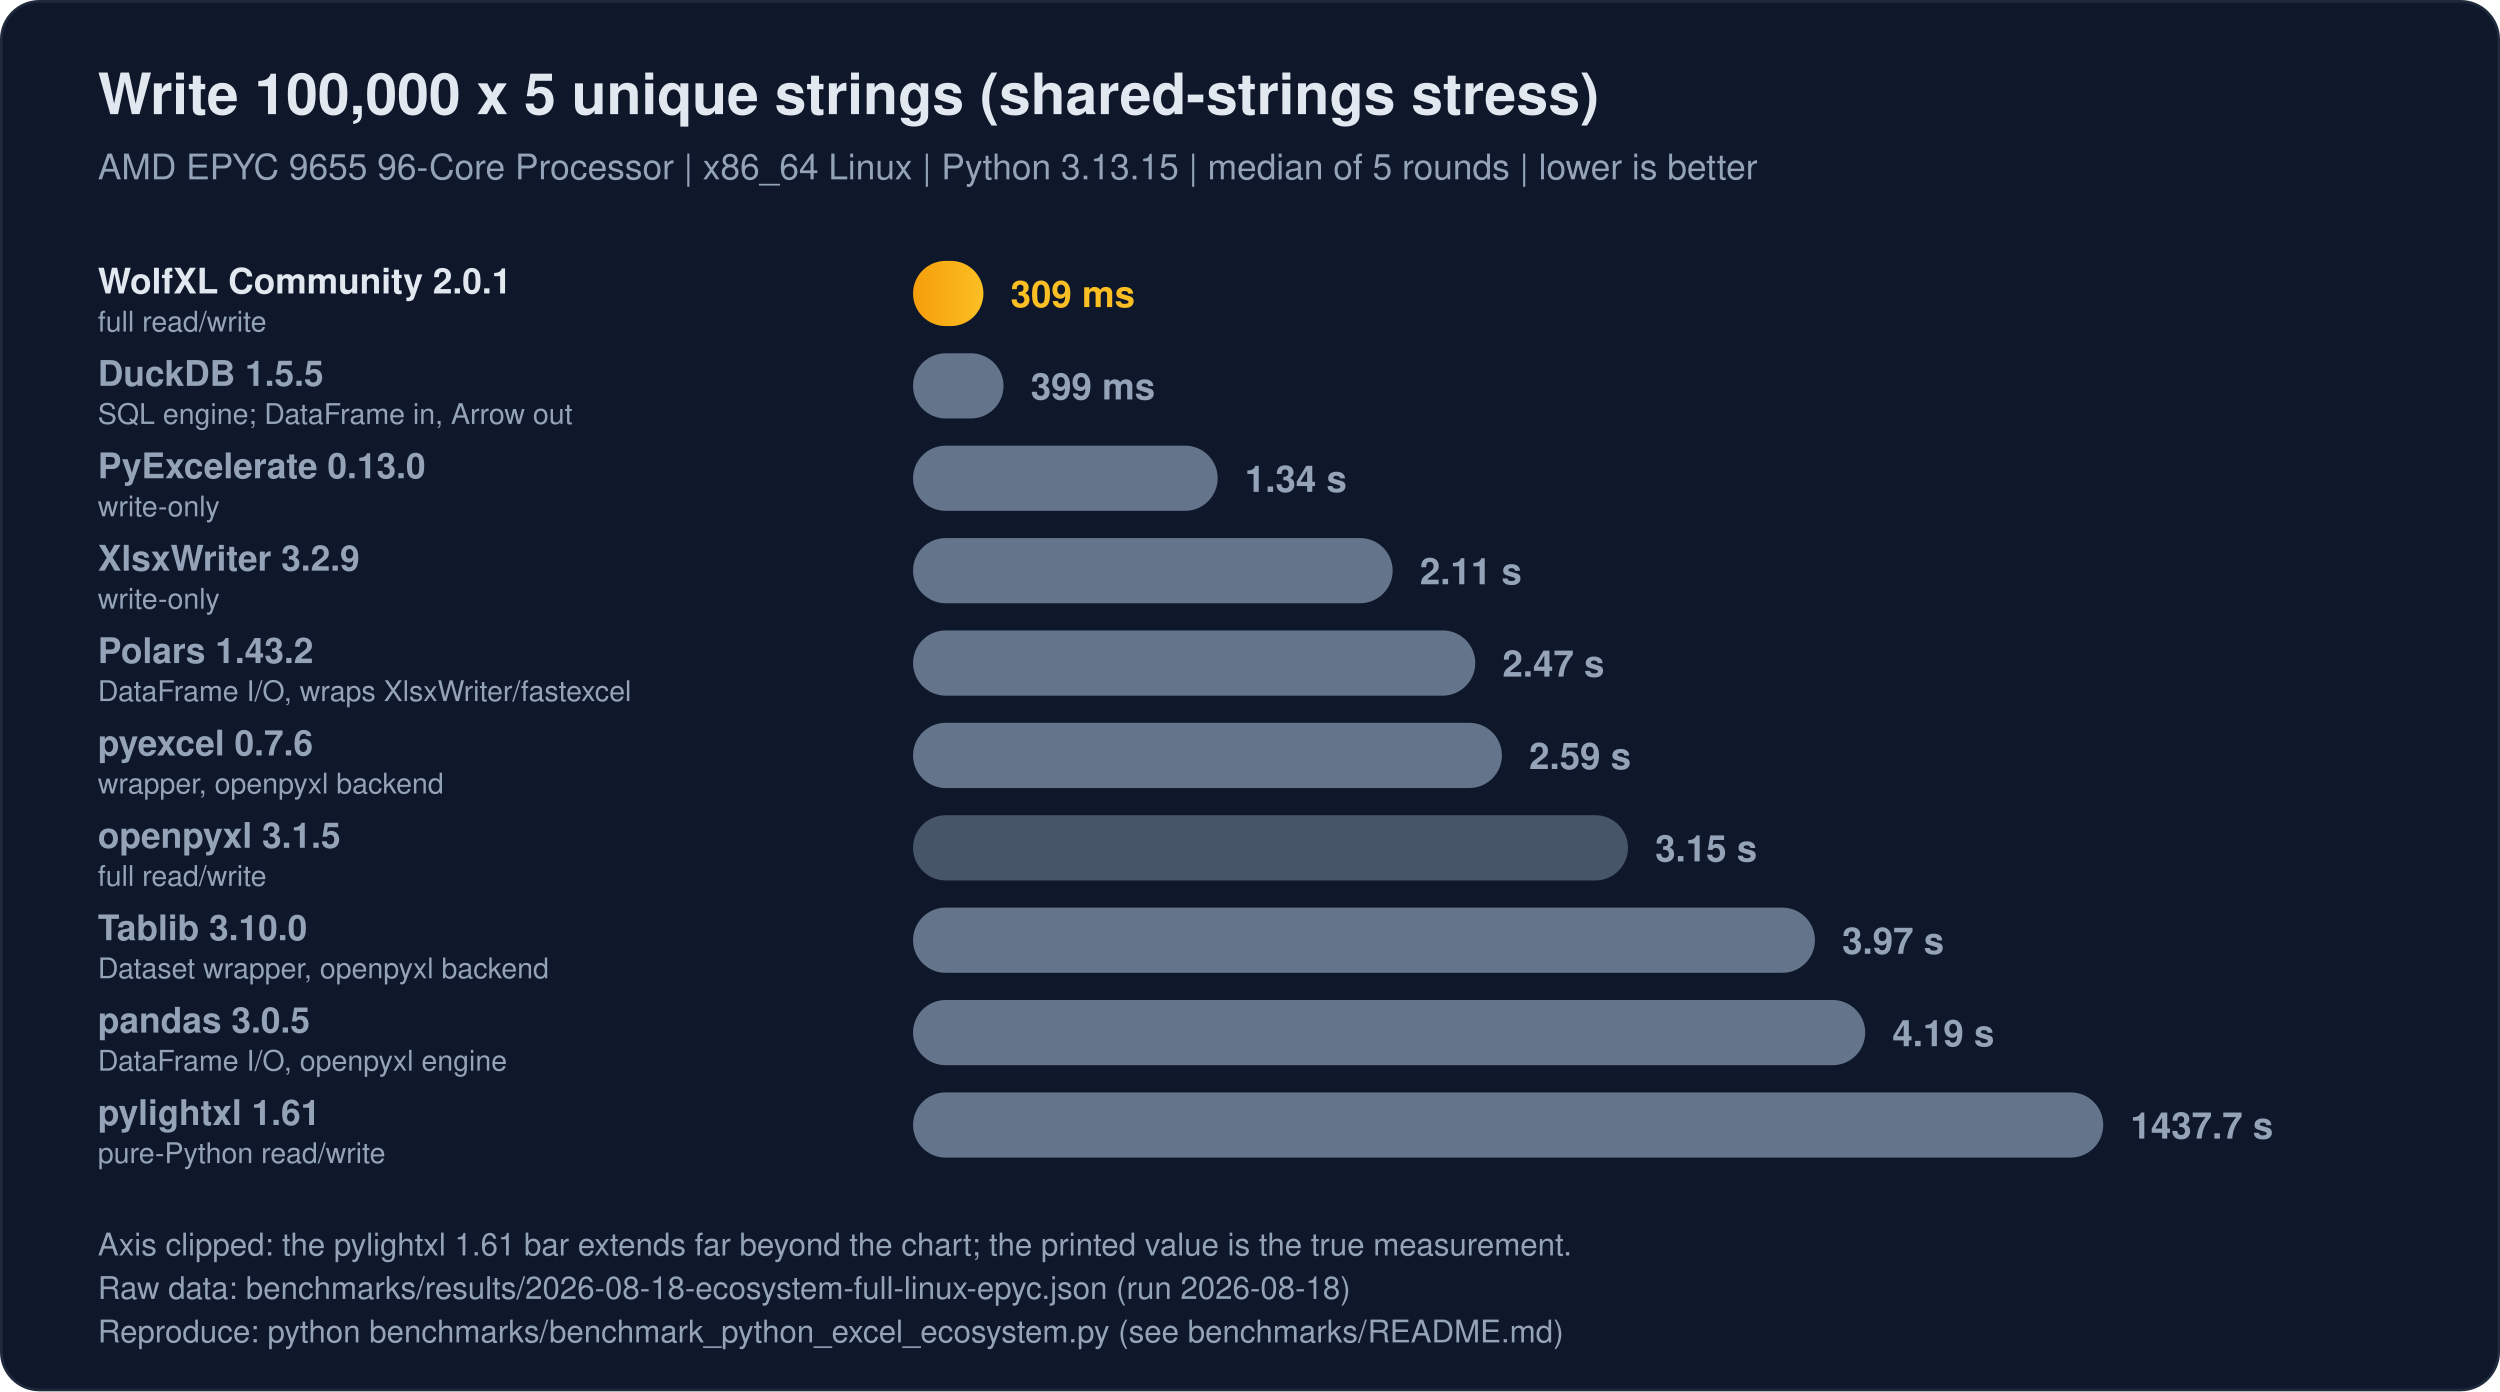
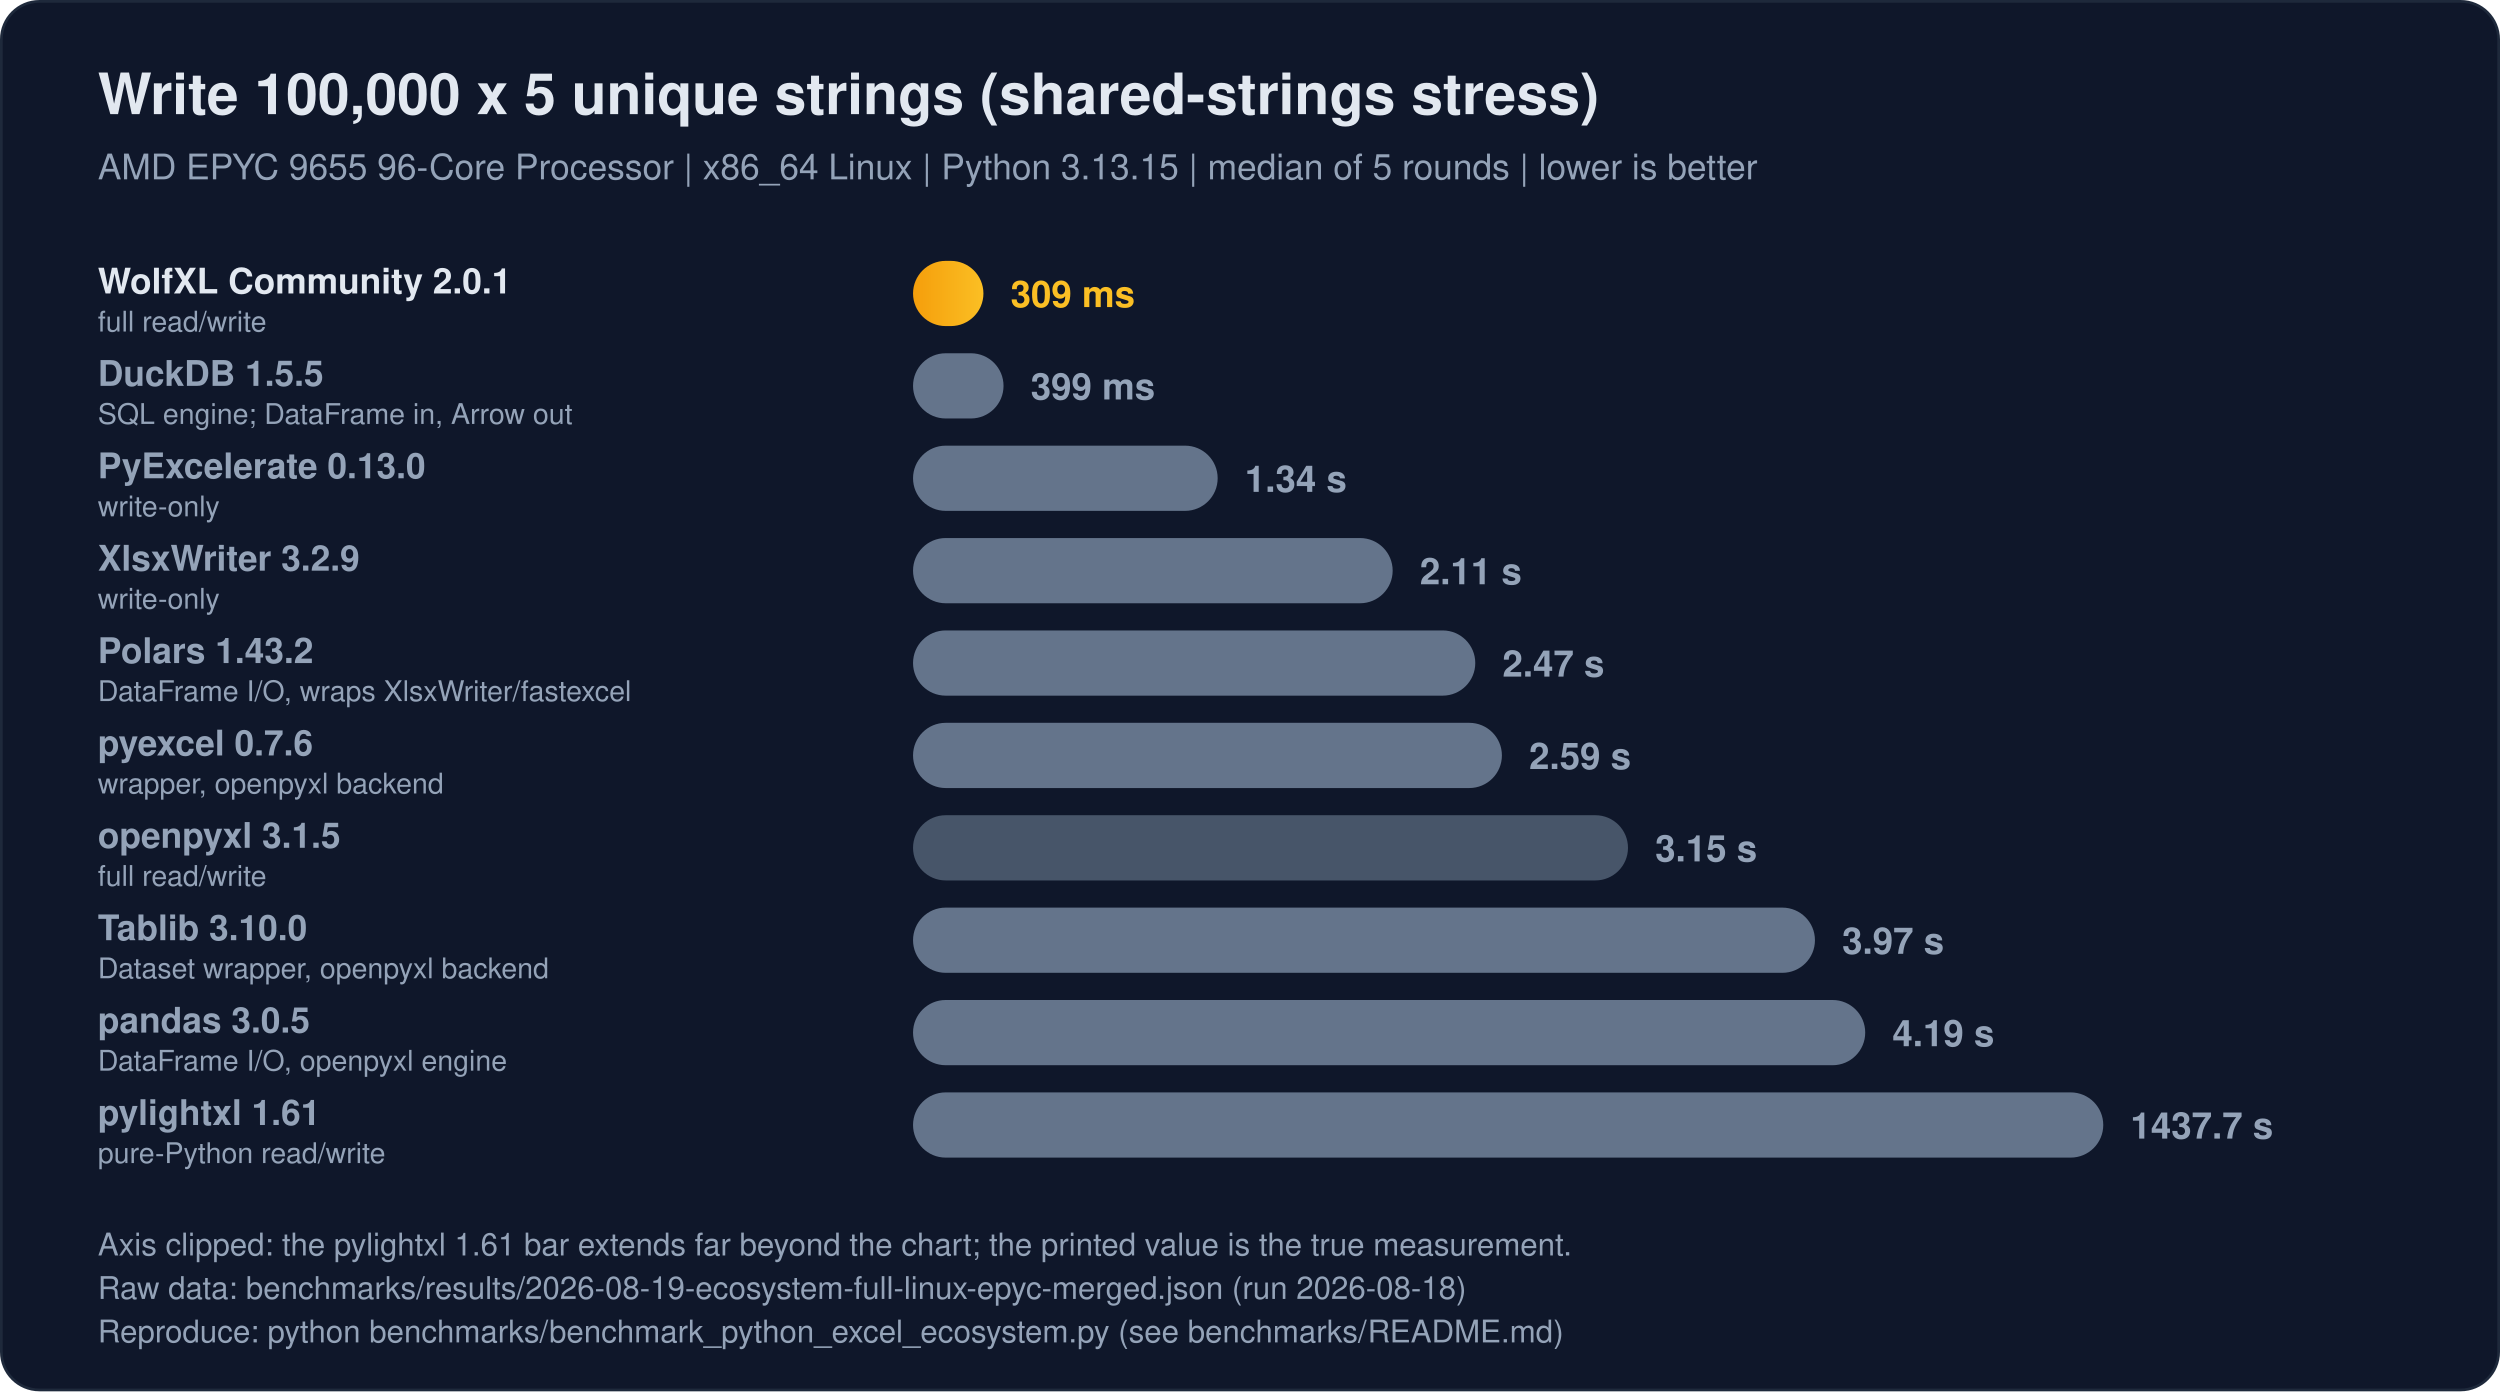
<svg xmlns="http://www.w3.org/2000/svg" width="920" height="512" viewBox="0 0 920 512" role="img" aria-label="Write 100,000 x 5 unique strings (shared-strings stress)">
  <defs>
    <linearGradient id="wolfxl" x1="0" y1="0" x2="1" y2="0">
      <stop offset="0" stop-color="#f59e0b" />
      <stop offset="1" stop-color="#fbbf24" />
    </linearGradient>
  </defs>
  <rect x="0.5" y="0.5" width="919" height="511" rx="14" fill="#0f172a" stroke="#1e293b" />
  <text x="36" y="42" font-family="-apple-system,'Segoe UI',Helvetica,Arial,sans-serif" font-size="21" font-weight="700" fill="#e2e8f0">Write 100,000 x 5 unique strings (shared-strings stress)</text>
  <text x="36" y="66" font-family="-apple-system,'Segoe UI',Helvetica,Arial,sans-serif" font-size="13" fill="#94a3b8">AMD EPYC 9655 96-Core Processor | x86_64 Linux | Python 3.13.15 | median of 5 rounds | lower is better</text>
  <text x="36" y="108" font-family="-apple-system,'Segoe UI',Helvetica,Arial,sans-serif" font-size="13" font-weight="700" fill="#e2e8f0">WolfXL Community 2.0.1</text>
  <text x="36" y="122" font-family="-apple-system,'Segoe UI',Helvetica,Arial,sans-serif" font-size="10.5" fill="#94a3b8">full read/write</text>
  <rect x="336" y="96" width="25.9" height="24" rx="12.0" fill="url(#wolfxl)" />
  <text x="371.9" y="113" font-family="-apple-system,'Segoe UI',Helvetica,Arial,sans-serif" font-size="13.5" font-weight="700" fill="#fbbf24">309 ms</text>
  <text x="36" y="142" font-family="-apple-system,'Segoe UI',Helvetica,Arial,sans-serif" font-size="13" font-weight="600" fill="#94a3b8">DuckDB 1.5.5</text>
  <text x="36" y="156" font-family="-apple-system,'Segoe UI',Helvetica,Arial,sans-serif" font-size="10.5" fill="#94a3b8">SQL engine; DataFrame in, Arrow out</text>
  <rect x="336" y="130" width="33.3" height="24" rx="12.0" fill="#64748b" />
  <text x="379.3" y="147" font-family="-apple-system,'Segoe UI',Helvetica,Arial,sans-serif" font-size="13.5" font-weight="700" fill="#94a3b8">399 ms</text>
  <text x="36" y="176" font-family="-apple-system,'Segoe UI',Helvetica,Arial,sans-serif" font-size="13" font-weight="600" fill="#94a3b8">PyExcelerate 0.13.0</text>
  <text x="36" y="190" font-family="-apple-system,'Segoe UI',Helvetica,Arial,sans-serif" font-size="10.5" fill="#94a3b8">write-only</text>
  <rect x="336" y="164" width="112.1" height="24" rx="12.0" fill="#64748b" />
  <text x="458.1" y="181" font-family="-apple-system,'Segoe UI',Helvetica,Arial,sans-serif" font-size="13.5" font-weight="700" fill="#94a3b8">1.34 s</text>
  <text x="36" y="210" font-family="-apple-system,'Segoe UI',Helvetica,Arial,sans-serif" font-size="13" font-weight="600" fill="#94a3b8">XlsxWriter 3.2.9</text>
  <text x="36" y="224" font-family="-apple-system,'Segoe UI',Helvetica,Arial,sans-serif" font-size="10.5" fill="#94a3b8">write-only</text>
  <rect x="336" y="198" width="176.5" height="24" rx="12.0" fill="#64748b" />
  <text x="522.5" y="215" font-family="-apple-system,'Segoe UI',Helvetica,Arial,sans-serif" font-size="13.5" font-weight="700" fill="#94a3b8">2.11 s</text>
  <text x="36" y="244" font-family="-apple-system,'Segoe UI',Helvetica,Arial,sans-serif" font-size="13" font-weight="600" fill="#94a3b8">Polars 1.43.2</text>
  <text x="36" y="258" font-family="-apple-system,'Segoe UI',Helvetica,Arial,sans-serif" font-size="10.5" fill="#94a3b8">DataFrame I/O, wraps XlsxWriter/fastexcel</text>
  <rect x="336" y="232" width="206.9" height="24" rx="12.0" fill="#64748b" />
  <text x="552.9" y="249" font-family="-apple-system,'Segoe UI',Helvetica,Arial,sans-serif" font-size="13.5" font-weight="700" fill="#94a3b8">2.47 s</text>
  <text x="36" y="278" font-family="-apple-system,'Segoe UI',Helvetica,Arial,sans-serif" font-size="13" font-weight="600" fill="#94a3b8">pyexcel 0.7.6</text>
  <text x="36" y="292" font-family="-apple-system,'Segoe UI',Helvetica,Arial,sans-serif" font-size="10.5" fill="#94a3b8">wrapper, openpyxl backend</text>
  <rect x="336" y="266" width="216.7" height="24" rx="12.0" fill="#64748b" />
  <text x="562.7" y="283" font-family="-apple-system,'Segoe UI',Helvetica,Arial,sans-serif" font-size="13.5" font-weight="700" fill="#94a3b8">2.59 s</text>
  <text x="36" y="312" font-family="-apple-system,'Segoe UI',Helvetica,Arial,sans-serif" font-size="13" font-weight="600" fill="#94a3b8">openpyxl 3.1.5</text>
  <text x="36" y="326" font-family="-apple-system,'Segoe UI',Helvetica,Arial,sans-serif" font-size="10.5" fill="#94a3b8">full read/write</text>
  <rect x="336" y="300" width="263.1" height="24" rx="12.0" fill="#475569" />
  <text x="609.1" y="317" font-family="-apple-system,'Segoe UI',Helvetica,Arial,sans-serif" font-size="13.5" font-weight="700" fill="#94a3b8">3.15 s</text>
  <text x="36" y="346" font-family="-apple-system,'Segoe UI',Helvetica,Arial,sans-serif" font-size="13" font-weight="600" fill="#94a3b8">Tablib 3.10.0</text>
  <text x="36" y="360" font-family="-apple-system,'Segoe UI',Helvetica,Arial,sans-serif" font-size="10.5" fill="#94a3b8">Dataset wrapper, openpyxl backend</text>
  <rect x="336" y="334" width="331.9" height="24" rx="12.0" fill="#64748b" />
  <text x="677.9" y="351" font-family="-apple-system,'Segoe UI',Helvetica,Arial,sans-serif" font-size="13.5" font-weight="700" fill="#94a3b8">3.97 s</text>
  <text x="36" y="380" font-family="-apple-system,'Segoe UI',Helvetica,Arial,sans-serif" font-size="13" font-weight="600" fill="#94a3b8">pandas 3.0.5</text>
  <text x="36" y="394" font-family="-apple-system,'Segoe UI',Helvetica,Arial,sans-serif" font-size="10.5" fill="#94a3b8">DataFrame I/O, openpyxl engine</text>
  <rect x="336" y="368" width="350.4" height="24" rx="12.0" fill="#64748b" />
  <text x="696.4" y="385" font-family="-apple-system,'Segoe UI',Helvetica,Arial,sans-serif" font-size="13.5" font-weight="700" fill="#94a3b8">4.19 s</text>
  <text x="36" y="414" font-family="-apple-system,'Segoe UI',Helvetica,Arial,sans-serif" font-size="13" font-weight="600" fill="#94a3b8">pylightxl 1.61</text>
  <text x="36" y="428" font-family="-apple-system,'Segoe UI',Helvetica,Arial,sans-serif" font-size="10.5" fill="#94a3b8">pure-Python read/write</text>
  <rect x="336" y="402" width="438.0" height="24" rx="12.0" fill="#64748b" />
  <text x="784.0" y="419" font-family="-apple-system,'Segoe UI',Helvetica,Arial,sans-serif" font-size="13.5" font-weight="700" fill="#94a3b8">1437.7 s</text>
  <text x="36" y="462" font-family="-apple-system,'Segoe UI',Helvetica,Arial,sans-serif" font-size="11.5" fill="#94a3b8">Axis clipped: the pylightxl 1.61 bar extends far beyond the chart; the printed value is the true measurement.</text>
-   <text x="36" y="478" font-family="-apple-system,'Segoe UI',Helvetica,Arial,sans-serif" font-size="11.5" fill="#94a3b8">Raw data: benchmarks/results/2026-08-18-ecosystem-full-linux-epyc.json (run 2026-08-18)</text>
+   <text x="36" y="478" font-family="-apple-system,'Segoe UI',Helvetica,Arial,sans-serif" font-size="11.5" fill="#94a3b8">Raw data: benchmarks/results/2026-08-19-ecosystem-full-linux-epyc-merged.json (run 2026-08-18)</text>
  <text x="36" y="494" font-family="-apple-system,'Segoe UI',Helvetica,Arial,sans-serif" font-size="11.5" fill="#94a3b8">Reproduce: python benchmarks/benchmark_python_excel_ecosystem.py (see benchmarks/README.md)</text>
</svg>
